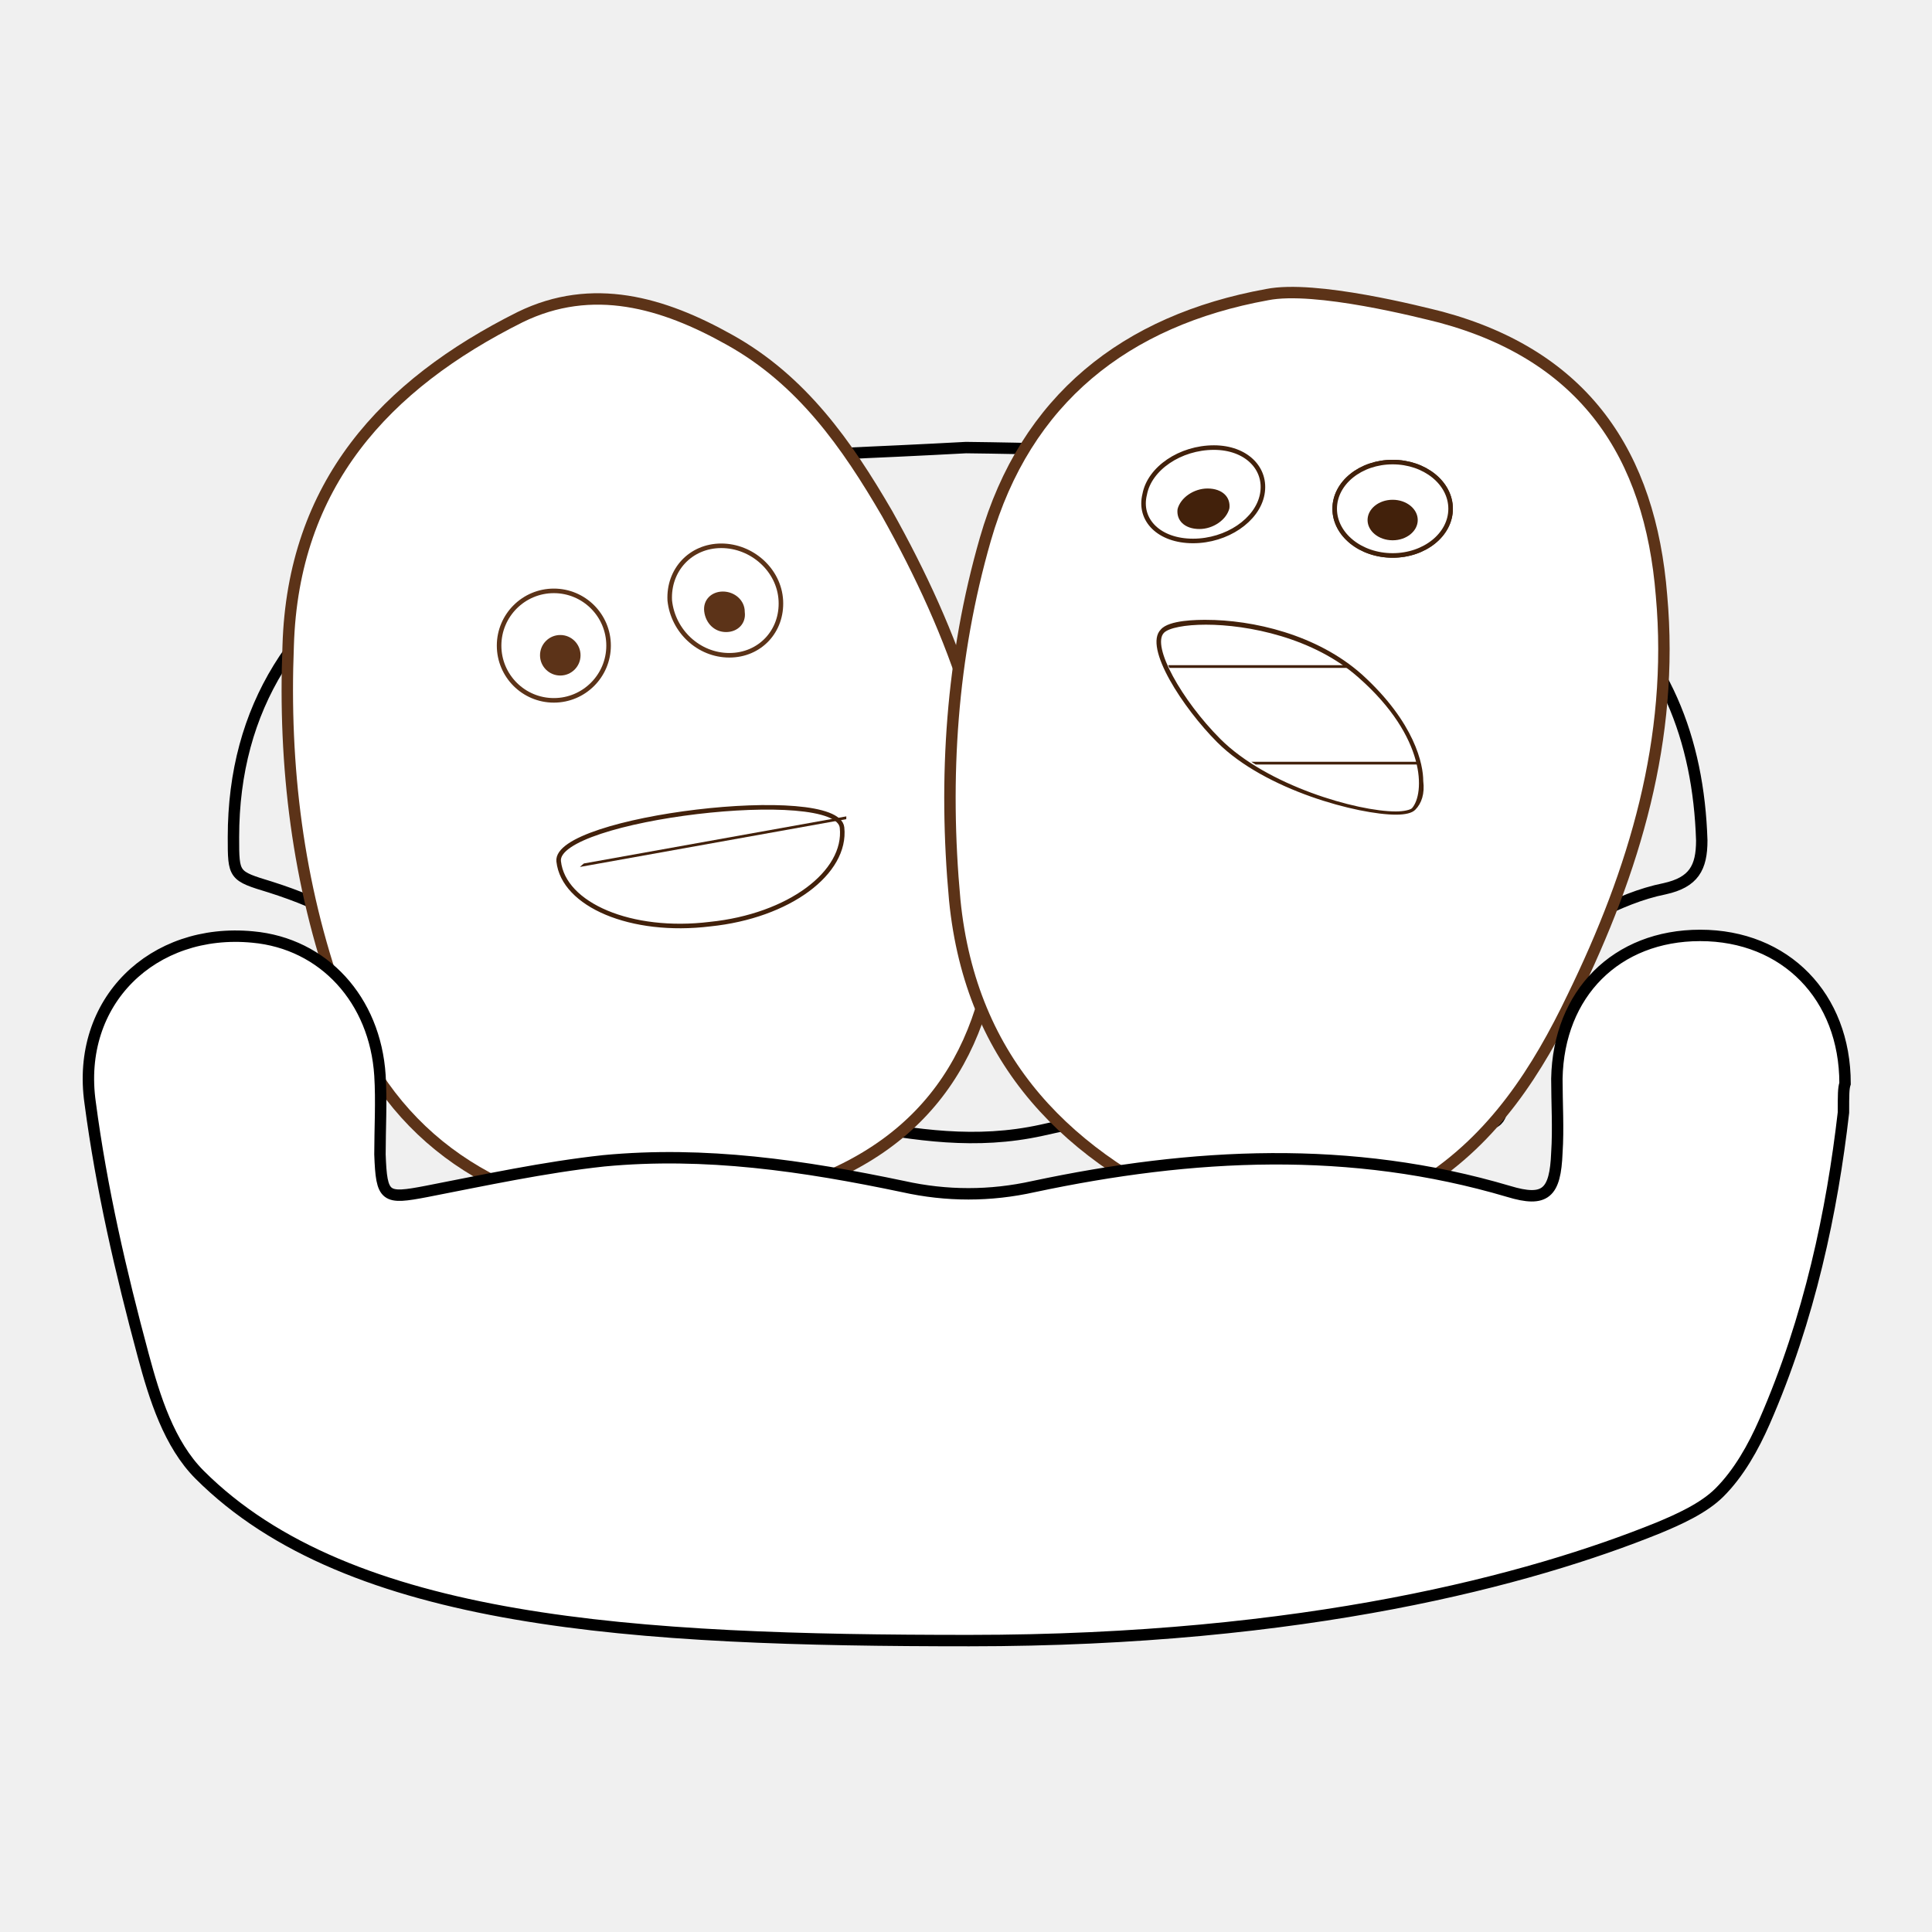
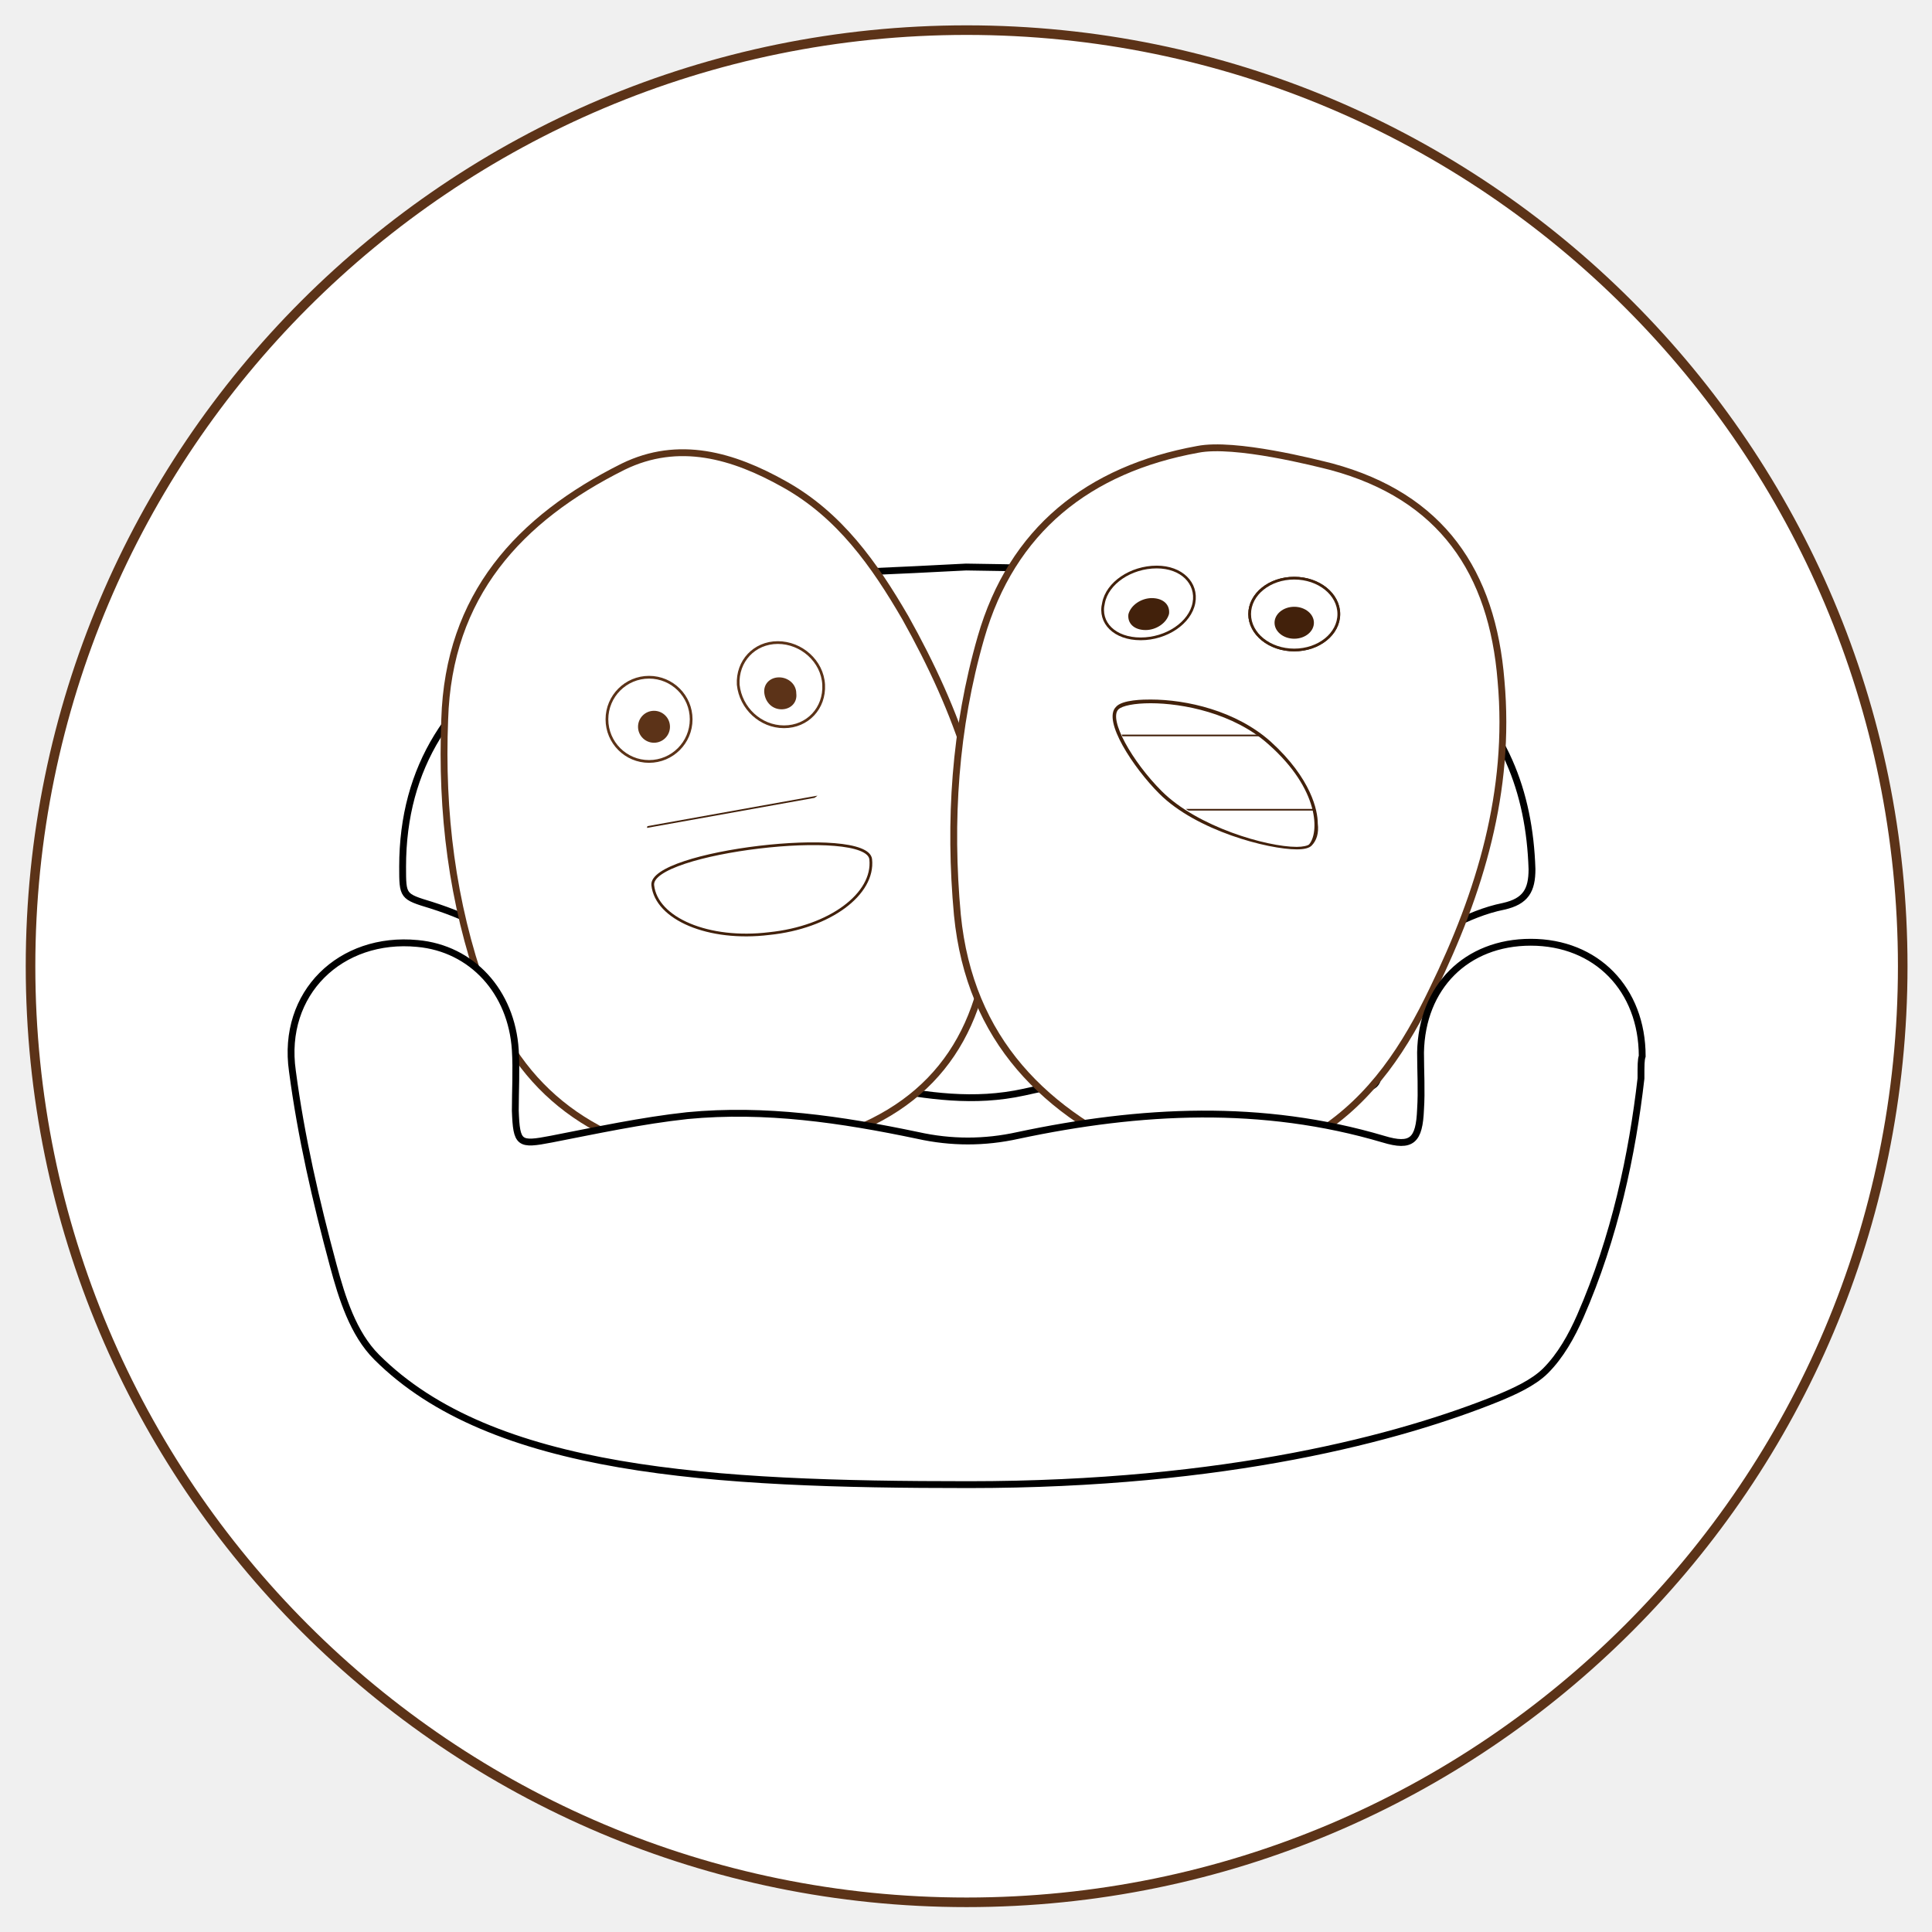
- <svg xmlns="http://www.w3.org/2000/svg" xmlns:xlink="http://www.w3.org/1999/xlink" version="1.1" id="Layer_1" x="0px" y="0px" width="120px" height="120px" viewBox="0 0 120 120" enable-background="new 0 0 120 120" xml:space="preserve">
+ <svg xmlns="http://www.w3.org/2000/svg" xmlns:xlink="http://www.w3.org/1999/xlink" version="1.1" id="Layer_1" x="0px" y="0px" width="200px" height="200px" viewBox="-40 -40 200 200" enable-background="new -40 -40 200 200" xml:space="preserve">
+   <circle fill="#FFFFFF" stroke="#5C3318" stroke-width="0.992" stroke-miterlimit="10" cx="60.065" cy="60.023" r="96.904" />
  <g>
-     <path fill="none" stroke="#000000" stroke-width="0.709" stroke-miterlimit="10" d="M60,27.8c8.2,0.1,16.4,0.4,24.5,2.3   c5,1.2,9.8,3,13.9,6.3c5,4.1,7.1,9.5,7.3,15.8c0,1.7-0.5,2.6-2.3,3c-1.5,0.3-2.9,0.9-4.3,1.6c-3.7,2-5.4,5.2-5.8,9.3   c-0.1,0.7,0,1.3,0,2c0.1,1.4-0.3,2-1.9,1.6c-8.9-1.8-17.9-1.5-26.7,0.5c-4.1,0.9-7.8,0.3-11.7-0.4c-8.2-1.4-16.3-1.7-24.5-0.1   c-1.3,0.2-1.9,0-1.8-1.4c0-0.2,0-0.4,0-0.7c-0.5-7.2-3-10.3-9.9-12.5c-2.3-0.7-2.3-0.7-2.3-3.1c0-8.1,3.9-13.9,10.7-18   c5.5-3.3,11.7-4.8,18.1-5.4C48.9,28.3,54.5,28.1,60,27.8z" />
-     <path fill="#FFFFFF" stroke="#5C3318" stroke-width="0.709" stroke-miterlimit="10" d="M39,75.8c-8.7-1.1-15.1-5.5-18-13.9   c-2.5-7-3.4-14.3-3.1-21.8c0.3-10,6-16.2,14.4-20.4c4.5-2.2,8.9-0.9,13,1.4c4.5,2.5,7.3,6.5,9.8,10.8c4.2,7.5,7.1,15.4,6.9,24.1   C61.7,64.7,58,71,49.5,73.8C48.4,74.1,42,76.2,39,75.8z" />
-     <path fill="#FFFFFF" stroke="#5C3318" stroke-width="0.709" stroke-miterlimit="10" d="M89.5,19.7c8.9,2.4,13,8.5,13.7,17.3   c0.8,8.9-1.7,17.1-5.5,24.9c-2.2,4.6-4.9,8.8-9.3,11.6c-4.1,2.6-8.5,4.2-13.2,2.2C66.4,72,60.3,66,59.3,55.9   c-0.7-7.6-0.2-15.1,1.9-22.4c2.5-8.7,8.7-13.6,17.5-15.2C81.7,17.7,88.3,19.4,89.5,19.7z" />
-     <path fill="#FFFFFF" stroke="#000000" stroke-width="0.709" stroke-miterlimit="10" d="M114.5,69.1c-0.7,6.1-2.1,12.8-4.9,19.2   c-0.7,1.6-1.6,3.2-2.8,4.4c-1,1-2.6,1.7-3.8,2.2c-7.9,3.2-21.9,7-42.8,7c-20.7,0-38.5-1-47.8-10.3c-1.9-1.9-2.8-4.8-3.5-7.4   C7.5,79,6.3,73.8,5.6,68.5c-0.9-6.3,3.9-10.9,10.1-10.3c4.4,0.4,7.6,3.9,7.9,8.6c0.1,1.6,0,3.3,0,4.9c0.1,2.7,0.3,2.8,2.9,2.3   c3.6-0.7,7.3-1.5,11-1.9c6.3-0.6,12.4,0.3,18.6,1.6c2.7,0.6,5.4,0.6,8.1,0c9.9-2.1,19.7-2.6,29.5,0.3c2.3,0.7,2.9,0.1,3-2.4   c0.1-1.5,0-3.1,0-4.6c0.1-5.3,3.7-8.9,8.9-8.9c5.3,0,9,3.8,9,9.2C114.5,67.6,114.5,68,114.5,69.1z" />
-     <circle fill="#FFFFFF" stroke="#5C3318" stroke-width="0.283" stroke-miterlimit="10" cx="34.4" cy="40.1" r="3.4" />
-     <path fill="#FFFFFF" stroke="#5C3318" stroke-width="0.283" stroke-miterlimit="10" d="M48.5,37.3c0.1,1.9-1.3,3.4-3.2,3.4   s-3.5-1.5-3.7-3.4c-0.1-1.9,1.3-3.4,3.2-3.4S48.4,35.4,48.5,37.3z" />
-     <path fill="#5C3318" stroke="#FFFFFF" stroke-width="0.283" stroke-miterlimit="10" d="M46.4,38c0.1,0.8-0.5,1.4-1.3,1.4   c-0.8,0-1.4-0.6-1.5-1.4c-0.1-0.8,0.5-1.4,1.3-1.4C45.7,36.6,46.4,37.2,46.4,38z" />
-     <circle fill="#5C3318" stroke="#FFFFFF" stroke-width="0.283" stroke-miterlimit="10" cx="34.8" cy="40.7" r="1.4" />
-     <path fill="none" stroke="#42210B" stroke-width="0.283" stroke-miterlimit="10" d="M52.3,51.4c0.3,2.8-3.3,5.5-8.2,6   c-4.9,0.6-9.1-1.2-9.4-3.9S52,48.7,52.3,51.4z" />
-     <ellipse fill="#FFFFFF" stroke="#42210B" stroke-width="0.283" stroke-miterlimit="10" cx="86.5" cy="31.6" rx="3.6" ry="2.9" />
-     <path fill="#FFFFFF" stroke="#42210B" stroke-width="0.283" stroke-miterlimit="10" d="M78.4,30.7c-0.3,1.6-2.2,2.9-4.3,2.9   s-3.4-1.3-3-2.9c0.3-1.6,2.2-2.9,4.3-2.9C77.4,27.8,78.7,29.1,78.4,30.7z" />
-     <path fill="#42210B" stroke="#FFFFFF" stroke-width="0.283" stroke-miterlimit="10" d="M76.5,31.6c-0.2,0.8-1.1,1.4-2,1.4   c-1,0-1.6-0.6-1.5-1.4c0.2-0.8,1.1-1.4,2-1.4C76,30.2,76.6,30.8,76.5,31.6z" />
-     <ellipse fill="#FFFFFF" stroke="#42210B" stroke-width="0.283" stroke-miterlimit="10" cx="86.5" cy="31.6" rx="3.6" ry="2.9" />
-     <ellipse fill="#42210B" stroke="#FFFFFF" stroke-width="0.283" stroke-miterlimit="10" cx="86.5" cy="32.3" rx="1.7" ry="1.4" />
+     <path fill="none" stroke="#000000" stroke-width="0.709" stroke-miterlimit="10" d="M60.007,18.698   c10.512,0.128,21.024,0.513,31.408,2.948c6.41,1.538,12.563,3.846,17.819,8.076c6.41,5.256,9.102,12.178,9.358,20.255   c0,2.179-0.641,3.333-2.948,3.846c-1.923,0.385-3.718,1.154-5.512,2.051c-4.743,2.564-6.923,6.666-7.435,11.922   c-0.128,0.897,0,1.667,0,2.564c0.128,1.795-0.385,2.564-2.436,2.051c-11.409-2.308-22.947-1.923-34.228,0.641   c-5.256,1.154-9.999,0.385-14.999-0.513c-10.512-1.795-20.896-2.179-31.408-0.128c-1.667,0.256-2.436,0-2.308-1.795   c0-0.256,0-0.513,0-0.897c-0.641-9.23-3.846-13.204-12.691-16.024c-2.948-0.897-2.948-0.897-2.948-3.974   c0-10.384,5-17.819,13.717-23.075c7.051-4.23,14.999-6.153,23.203-6.923C45.777,19.339,52.956,19.083,60.007,18.698z" />
+     <path fill="#FFFFFF" stroke="#5C3318" stroke-width="0.709" stroke-miterlimit="10" d="M33.086,80.231   c-11.153-1.41-19.357-7.051-23.075-17.819c-3.205-8.974-4.359-18.332-3.974-27.946c0.385-12.819,7.692-20.768,18.46-26.152   c5.769-2.82,11.409-1.154,16.665,1.795c5.769,3.205,9.358,8.333,12.563,13.845c5.384,9.615,9.102,19.742,8.845,30.895   c-0.385,11.153-5.128,19.229-16.024,22.819C45.136,78.052,36.932,80.744,33.086,80.231z" />
+     <path fill="#FFFFFF" stroke="#5C3318" stroke-width="0.709" stroke-miterlimit="10" d="M97.824,8.314   c11.409,3.077,16.665,10.897,17.563,22.178c1.026,11.409-2.179,21.921-7.051,31.92c-2.82,5.897-6.282,11.281-11.922,14.871   c-5.256,3.333-10.897,5.384-16.922,2.82C68.211,75.36,60.391,67.668,59.109,54.721c-0.897-9.743-0.256-19.357,2.436-28.716   C64.75,14.852,72.698,8.571,83.979,6.52C87.825,5.75,96.286,7.93,97.824,8.314z" />
+     <path fill="#FFFFFF" stroke="#000000" stroke-width="0.709" stroke-miterlimit="10" d="M129.873,71.642   c-0.897,7.82-2.692,16.409-6.282,24.613c-0.897,2.051-2.051,4.102-3.589,5.641c-1.282,1.282-3.333,2.179-4.871,2.82   c-10.127,4.102-28.075,8.974-54.867,8.974c-26.536,0-49.355-1.282-61.277-13.204C-3.45,98.05-4.603,94.333-5.501,91   c-1.795-6.666-3.333-13.332-4.23-20.127c-1.154-8.076,5-13.973,12.948-13.204c5.641,0.513,9.743,5,10.127,11.025   c0.128,2.051,0,4.23,0,6.282c0.128,3.461,0.385,3.589,3.718,2.948c4.615-0.897,9.358-1.923,14.101-2.436   c8.076-0.769,15.896,0.385,23.844,2.051c3.461,0.769,6.923,0.769,10.384,0c12.691-2.692,25.254-3.333,37.817,0.385   c2.948,0.897,3.718,0.128,3.846-3.077c0.128-1.923,0-3.974,0-5.897c0.128-6.794,4.743-11.409,11.409-11.409   c6.794,0,11.538,4.871,11.538,11.794C129.873,69.719,129.873,70.232,129.873,71.642z" />
+     <circle fill="#FFFFFF" stroke="#5C3318" stroke-width="0.283" stroke-miterlimit="10" cx="27.189" cy="34.466" r="4.359" />
+     <path fill="#FFFFFF" stroke="#5C3318" stroke-width="0.283" stroke-miterlimit="10" d="M45.264,30.877   c0.128,2.436-1.667,4.359-4.102,4.359s-4.487-1.923-4.743-4.359c-0.128-2.436,1.667-4.359,4.102-4.359S45.136,28.441,45.264,30.877   z" />
+     <path fill="#5C3318" stroke="#FFFFFF" stroke-width="0.283" stroke-miterlimit="10" d="M42.572,31.774   c0.128,1.026-0.641,1.795-1.667,1.795c-1.026,0-1.795-0.769-1.923-1.795c-0.128-1.026,0.641-1.795,1.667-1.795   S42.572,30.748,42.572,31.774z" />
+     <circle fill="#5C3318" stroke="#FFFFFF" stroke-width="0.283" stroke-miterlimit="10" cx="27.702" cy="35.235" r="1.795" />
+     <path fill="none" stroke="#42210B" stroke-width="0.283" stroke-miterlimit="10" d="M50.136,48.952   c0.385,3.589-4.23,7.051-10.512,7.692c-6.282,0.769-11.666-1.538-12.05-5S49.751,45.491,50.136,48.952z" />
+     <ellipse fill="#FFFFFF" stroke="#42210B" stroke-width="0.283" stroke-miterlimit="10" cx="93.978" cy="23.569" rx="4.615" ry="3.718" />
+     <path fill="#FFFFFF" stroke="#42210B" stroke-width="0.283" stroke-miterlimit="10" d="M83.594,22.416   c-0.385,2.051-2.82,3.718-5.512,3.718s-4.359-1.667-3.846-3.718c0.385-2.051,2.82-3.718,5.512-3.718   C82.313,18.698,83.979,20.365,83.594,22.416z" />
+     <path fill="#42210B" stroke="#FFFFFF" stroke-width="0.283" stroke-miterlimit="10" d="M81.159,23.569   c-0.256,1.026-1.41,1.795-2.564,1.795c-1.282,0-2.051-0.769-1.923-1.795c0.256-1.026,1.41-1.795,2.564-1.795   C80.518,21.775,81.287,22.544,81.159,23.569z" />
+     <ellipse fill="#FFFFFF" stroke="#42210B" stroke-width="0.283" stroke-miterlimit="10" cx="93.978" cy="23.569" rx="4.615" ry="3.718" />
+     <ellipse fill="#42210B" stroke="#FFFFFF" stroke-width="0.283" stroke-miterlimit="10" cx="93.978" cy="24.467" rx="2.179" ry="1.795" />
    <g>
-       <path fill="#42210B" d="M74.9,38.8c2.6,0,6.7,0.8,9.5,3.3c4.2,3.7,4.1,7.2,3.3,8.1c-0.1,0.1-0.5,0.2-1,0.2c-2.4,0-8-1.6-10.9-4.5    c-2.4-2.4-4.3-5.8-3.5-6.6C72.6,39,73.6,38.8,74.9,38.8 M74.9,38.5c-0.5,0-2.3,0-2.8,0.6c-1.1,1.1,1.4,4.9,3.5,7    c3,3,8.8,4.5,11.1,4.5c0.6,0,1-0.1,1.2-0.3c0.4-0.4,0.6-1,0.5-1.8c0-1-0.5-3.6-3.8-6.6C81.8,39.4,77.8,38.5,74.9,38.5L74.9,38.5z" />
+       <path fill="#42210B" d="M79.108,32.799c3.333,0,8.589,1.026,12.178,4.23c5.384,4.743,5.256,9.23,4.23,10.384    c-0.128,0.128-0.641,0.256-1.282,0.256c-3.077,0-10.256-2.051-13.973-5.769c-3.077-3.077-5.512-7.435-4.487-8.461    C76.159,33.056,77.441,32.799,79.108,32.799 M79.108,32.415c-0.641,0-2.948,0-3.589,0.769c-1.41,1.41,1.795,6.282,4.487,8.974    c3.846,3.846,11.281,5.769,14.23,5.769c0.769,0,1.282-0.128,1.538-0.385c0.513-0.513,0.769-1.282,0.641-2.307    c0-1.282-0.641-4.615-4.871-8.461C87.953,33.569,82.825,32.415,79.108,32.415L79.108,32.415z" />
    </g>
    <g>
-       <defs>
-         <path id="SVGID_1_" d="M84.4,42c-4.2-3.7-11.2-3.6-12.1-2.8c-0.8,0.8,1.1,4.2,3.5,6.6c3.5,3.5,11,5.1,11.9,4.2     C88.6,49.2,88.6,45.8,84.4,42z" />
-       </defs>
-       <clipPath id="SVGID_2_">
-         <use xlink:href="#SVGID_1_" overflow="visible" />
-       </clipPath>
-       <path clip-path="url(#SVGID_2_)" fill="none" stroke="#42210B" stroke-width="0.17" stroke-miterlimit="10" d="M85.5,41.4H69.7    v-4.3h15.8V41.4z M76.5,50.9h14.1v-3.5H76.5V50.9z" />
+       <g>
+         <defs>
+           <path id="SVGID_1_" d="M91.286,36.902c-5.384-4.743-14.358-4.615-15.512-3.589c-1.026,1.026,1.41,5.384,4.487,8.461      c4.487,4.487,14.101,6.538,15.255,5.384C96.67,46.132,96.67,41.773,91.286,36.902z" />
+         </defs>
+         <clipPath id="SVGID_2_">
+           <use xlink:href="#SVGID_1_" overflow="visible" />
+         </clipPath>
+         <path clip-path="url(#SVGID_2_)" fill="none" stroke="#42210B" stroke-width="0.17" stroke-miterlimit="10" d="M92.696,36.132     H72.442V30.62h20.255V36.132z M81.159,48.311h18.075v-4.487H81.159V48.311z" />
+       </g>
    </g>
    <g>
-       <defs>
-         <path id="SVGID_3_" d="M52.3,51.4c0.3,2.8-3.3,5.5-8.2,6c-4.9,0.6-9.1-1.2-9.4-3.9S52,48.7,52.3,51.4z" />
-       </defs>
-       <clipPath id="SVGID_4_">
-         <use xlink:href="#SVGID_3_" overflow="visible" />
-       </clipPath>
-       <rect x="33.5" y="47.2" transform="matrix(0.9843 -0.1766 0.1766 0.9843 -8.1109 8.4419)" clip-path="url(#SVGID_4_)" fill="none" stroke="#42210B" stroke-width="0.17" stroke-miterlimit="10" width="19.7" height="5.2" />
+       <g>
+         <defs>
+           <path id="SVGID_3_" d="M50.322,46.899c1.012,3.465-2.919,7.687-8.989,9.427c-6.047,1.866-11.754,0.546-12.744-2.793      C27.599,50.195,49.332,43.56,50.322,46.899z" />
+         </defs>
+         <clipPath id="SVGID_4_">
+           <use xlink:href="#SVGID_3_" overflow="visible" />
+         </clipPath>
+         <rect x="26.039" y="43.573" transform="matrix(-0.9843 0.1766 -0.1766 -0.9843 85.0086 86.2475)" clip-path="url(#SVGID_4_)" fill="none" stroke="#42210B" stroke-width="0.17" stroke-miterlimit="10" width="25.255" height="6.666" />
+       </g>
    </g>
  </g>
-   <g>
-     <rect x="15" y="100.7" fill="none" width="85.5" height="24.4" />
-   </g>
-   <g>
- </g>
-   <g>
- </g>
-   <g>
- </g>
-   <g>
- </g>
-   <g>
- </g>
-   <g>
- </g>
-   <g>
- </g>
-   <g>
- </g>
-   <g>
- </g>
-   <g>
- </g>
-   <g>
- </g>
</svg>
